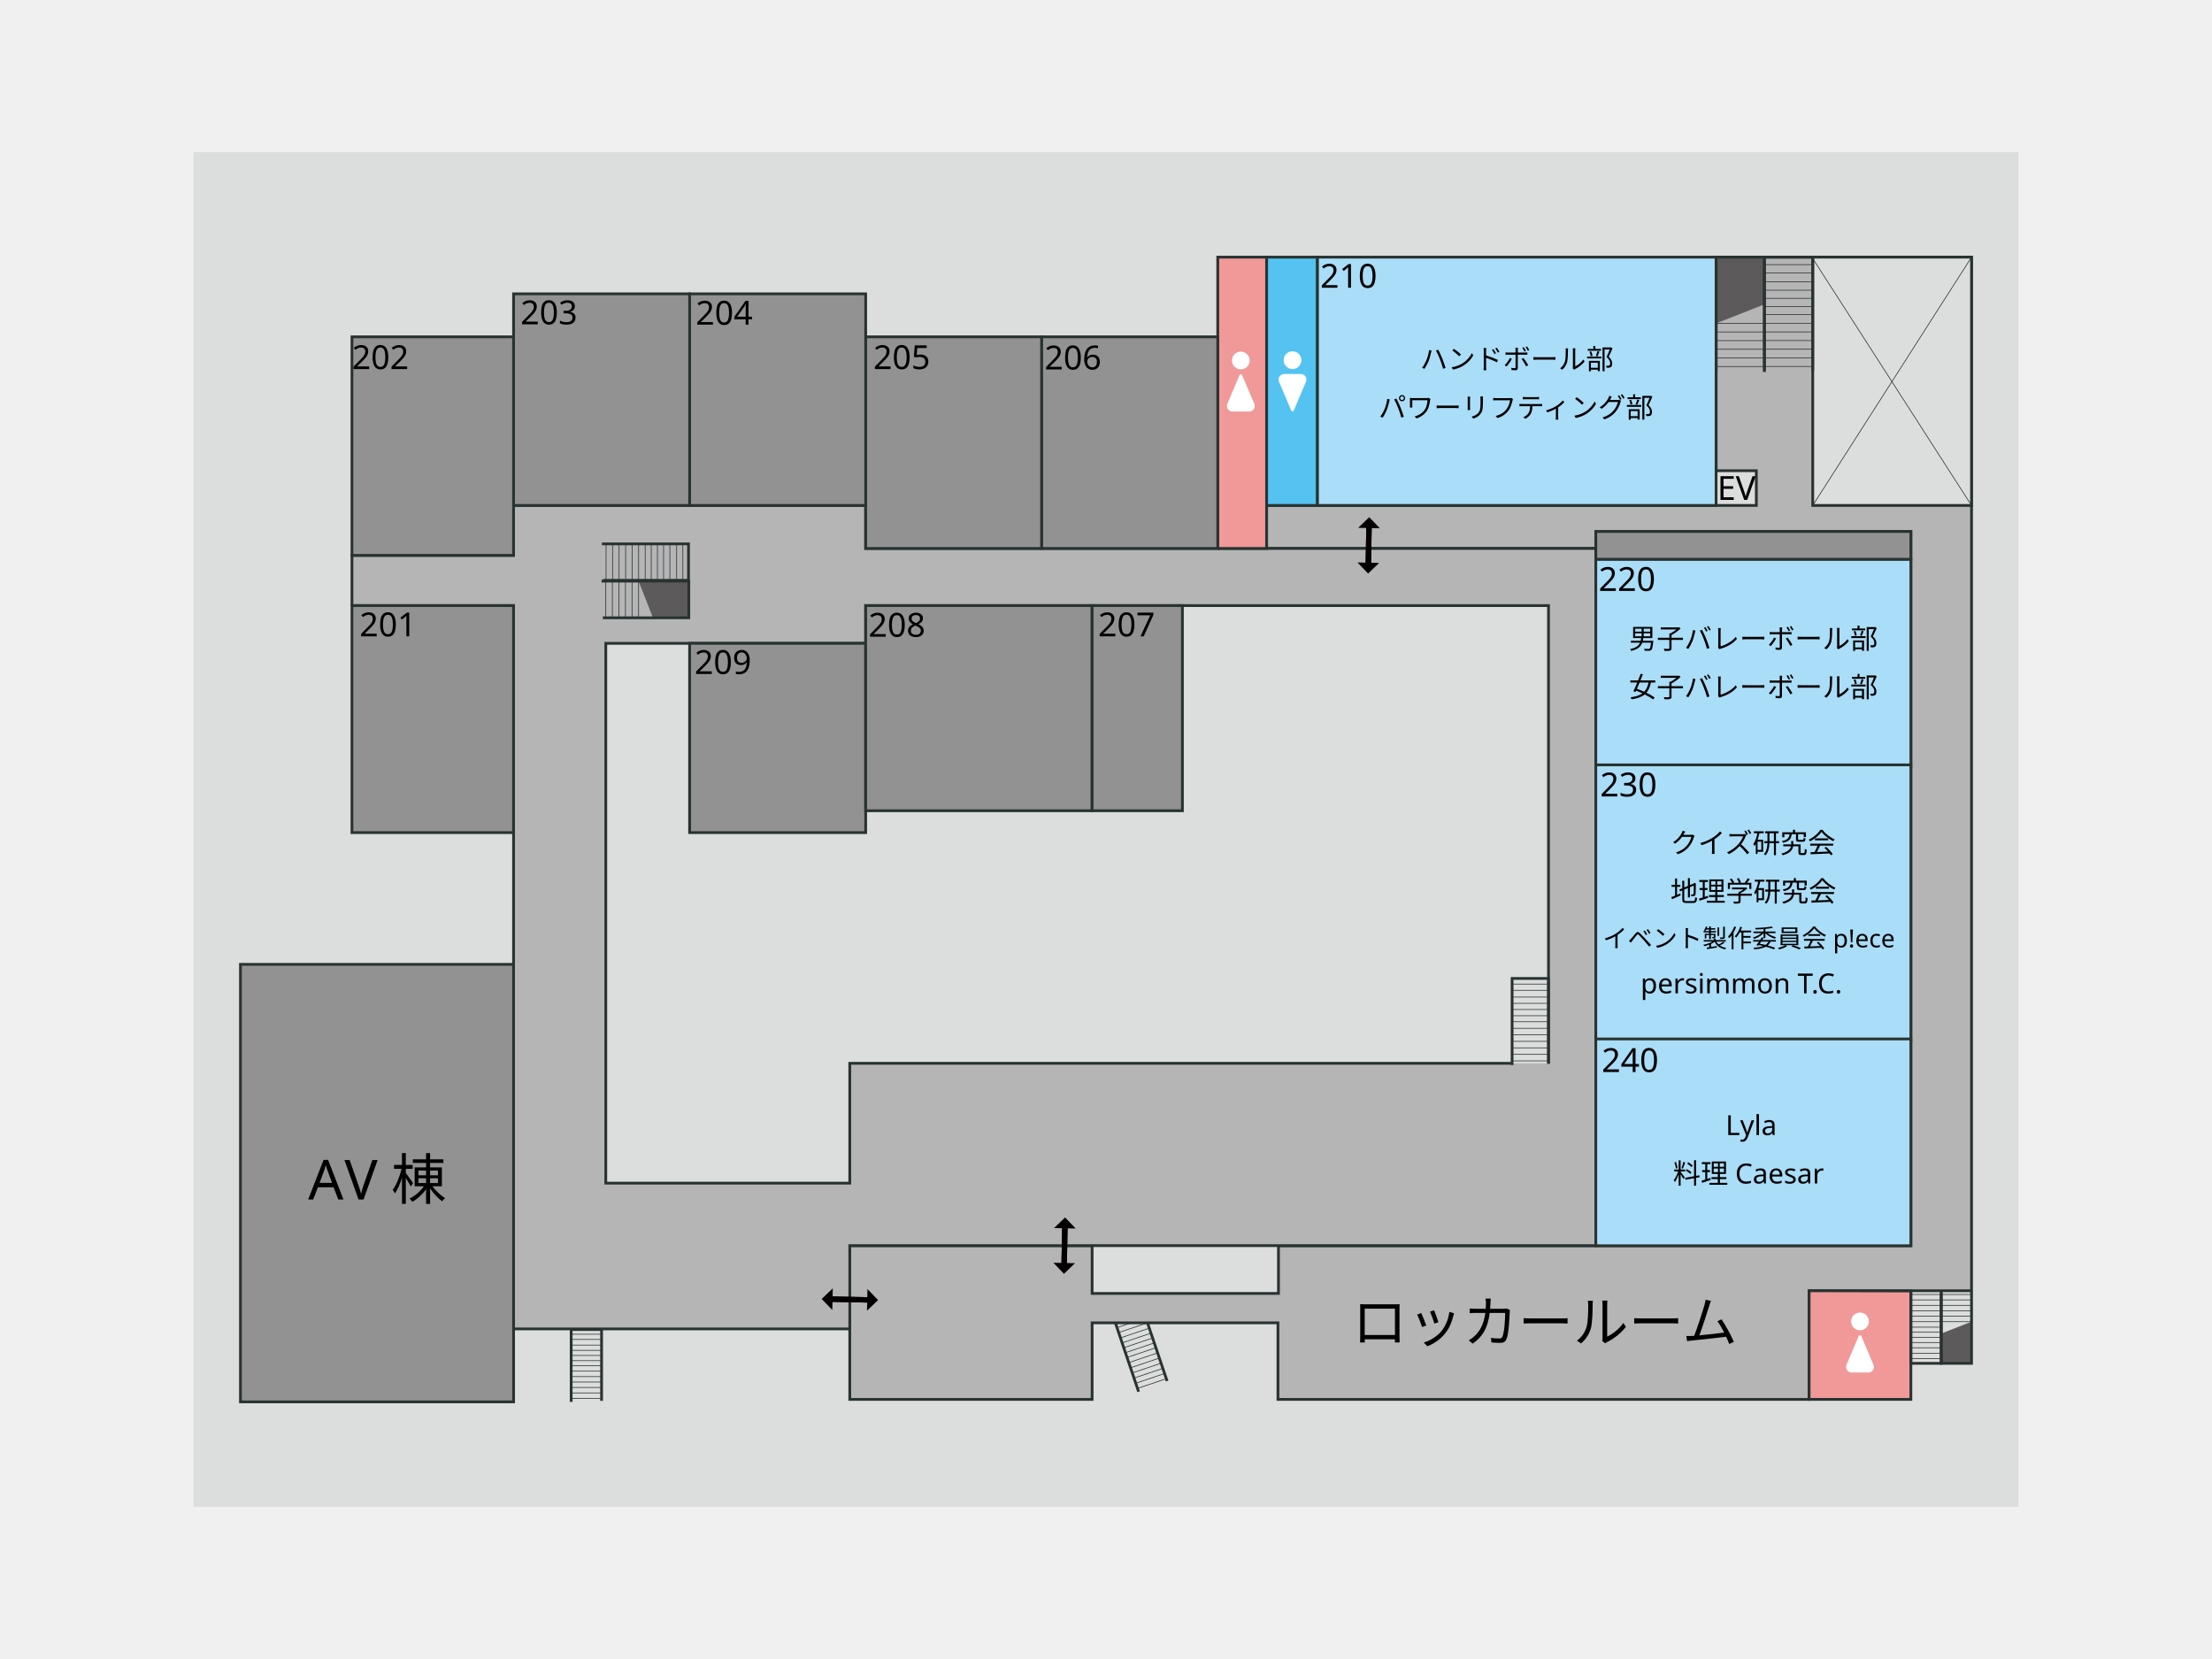
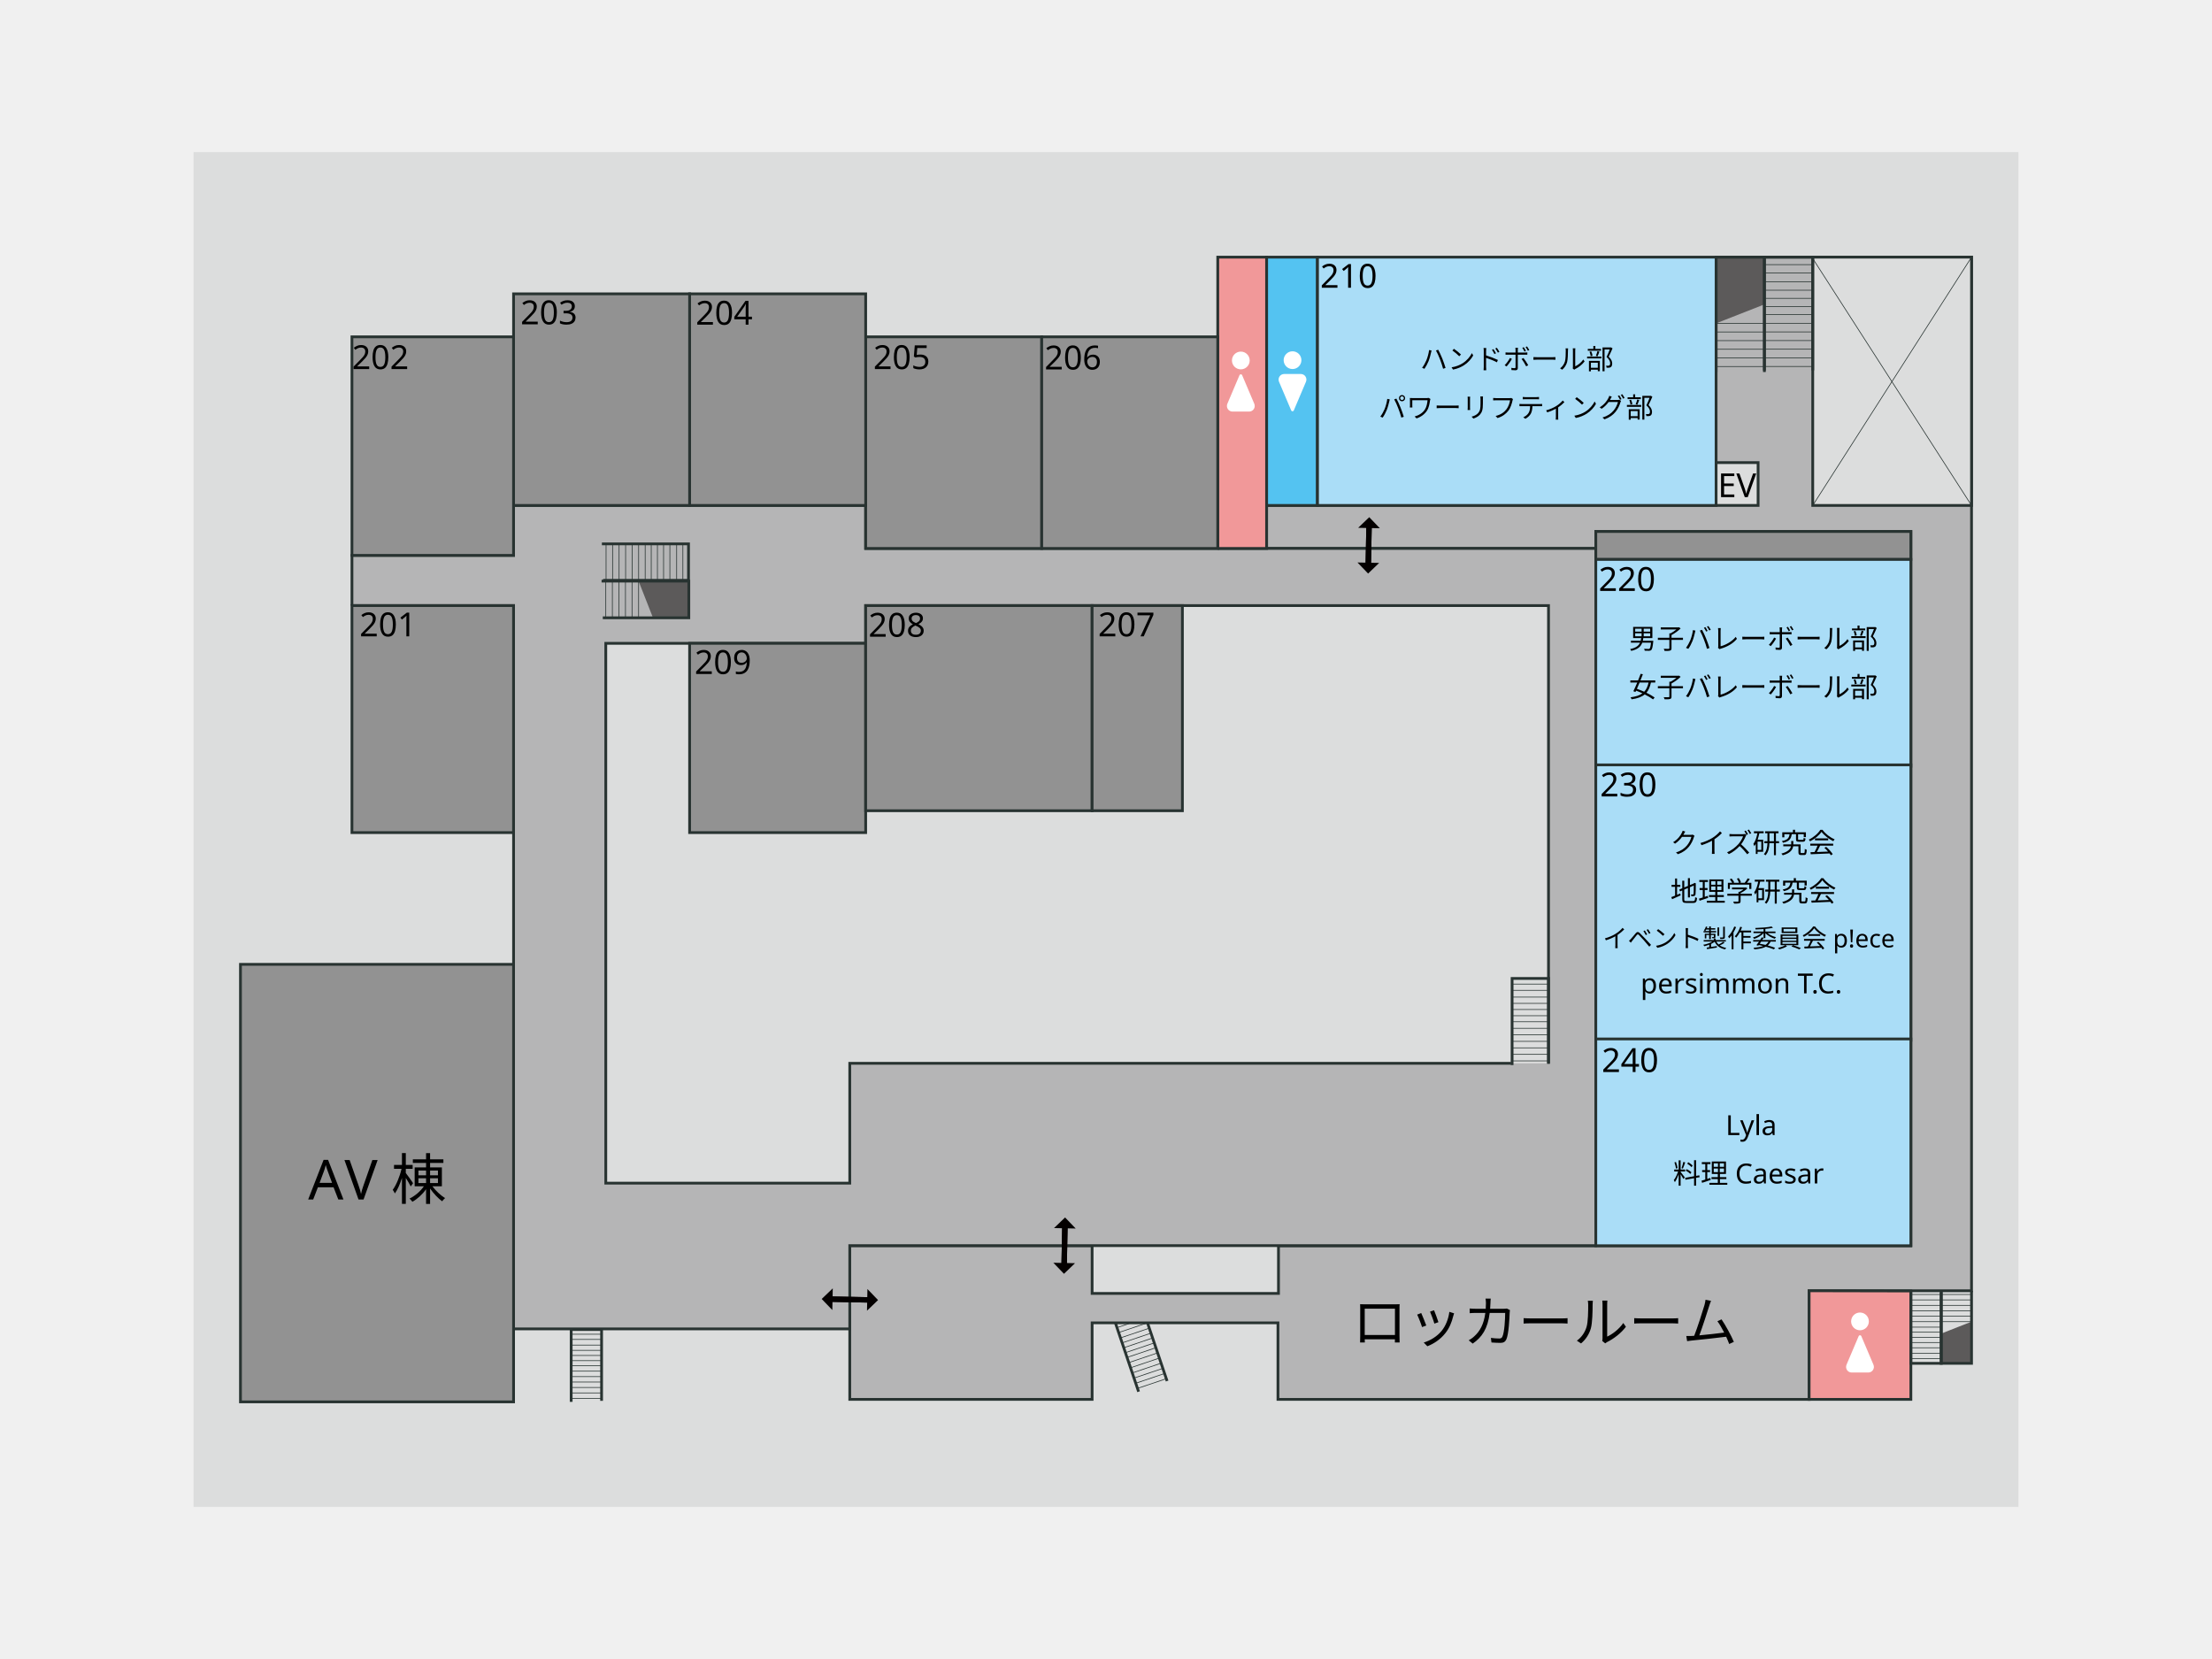
<svg xmlns="http://www.w3.org/2000/svg" version="1.1" x="0px" y="0px" width="800px" height="600px" viewBox="0 0 800 600" enable-background="new 0 0 800 600" xml:space="preserve">
  <g id="背景">
    <polyline id="base" fill="#DCDDDD" points="70,55 730,55 730,545 70,545  " />
  </g>
  <g id="廊下">
    <g id="階段_00000041291255900824618570000013429189157844668068_">
      <polyline fill="none" stroke="#283331" stroke-miterlimit="10" points="411.79,503.33 403.43,478.54 413.86,475.02 422.1,499.47       " />
      <line fill="none" stroke="#283331" stroke-width="0.25" stroke-miterlimit="10" x1="408.24" y1="492.81" x2="418.67" y2="489.29" />
      <line fill="none" stroke="#283331" stroke-width="0.25" stroke-miterlimit="10" x1="408.87" y1="494.68" x2="419.3" y2="491.16" />
      <line fill="none" stroke="#283331" stroke-width="0.25" stroke-miterlimit="10" x1="409.5" y1="496.54" x2="419.93" y2="493.02" />
      <line fill="none" stroke="#283331" stroke-width="0.25" stroke-miterlimit="10" x1="410.13" y1="498.4" x2="420.55" y2="494.89" />
      <line fill="none" stroke="#283331" stroke-width="0.25" stroke-miterlimit="10" x1="410.76" y1="500.27" x2="421.18" y2="496.75" />
      <line fill="none" stroke="#283331" stroke-width="0.25" stroke-miterlimit="10" x1="421.81" y1="498.62" x2="411.39" y2="502.13" />
      <line fill="none" stroke="#283331" stroke-width="0.25" stroke-miterlimit="10" x1="407.61" y1="490.93" x2="418.04" y2="487.42" />
      <line fill="none" stroke="#283331" stroke-width="0.25" stroke-miterlimit="10" x1="407.03" y1="489.21" x2="417.45" y2="485.69" />
      <line fill="none" stroke="#283331" stroke-width="0.25" stroke-miterlimit="10" x1="406.43" y1="487.43" x2="416.85" y2="483.91" />
      <line fill="none" stroke="#283331" stroke-width="0.25" stroke-miterlimit="10" x1="405.84" y1="485.67" x2="416.26" y2="482.16" />
      <line fill="none" stroke="#283331" stroke-width="0.25" stroke-miterlimit="10" x1="405.23" y1="483.87" x2="415.65" y2="480.36" />
      <line fill="none" stroke="#283331" stroke-width="0.25" stroke-miterlimit="10" x1="404.58" y1="481.93" x2="415" y2="478.42" />
      <line fill="none" stroke="#283331" stroke-width="0.25" stroke-miterlimit="10" x1="403.98" y1="480.16" x2="414.4" y2="476.64" />
    </g>
-     <polyline fill="#B5B5B6" stroke="#283331" stroke-miterlimit="10" points="458.08,198.35 458.08,182.8 620.65,182.8 635.2,182.8    635.2,170.24 620.65,170.24 620.65,93 713.03,93 713.03,466.82 654.29,466.82 654.29,506.11 462.19,506.11 462.19,478.42    394.98,478.42 394.98,506.11 307.33,506.11 307.33,450.5 394.98,450.5 394.98,467.79 462.38,467.79 462.38,450.54 691.09,450.54    691.09,192.22 577.14,192.22 577.14,198.35 458.08,198.35  " />
+     <polyline fill="#B5B5B6" stroke="#283331" stroke-miterlimit="10" points="458.08,198.35 458.08,182.8 620.65,182.8 635.84,182.8    635.84,167.3 620.34,167.3 620.65,93 713.03,93 713.03,466.82 654.29,466.82 654.29,506.11 462.19,506.11 462.19,478.42    394.98,478.42 394.98,506.11 307.33,506.11 307.33,450.5 394.98,450.5 394.98,467.79 462.38,467.79 462.38,450.54 691.09,450.54    691.09,192.22 577.14,192.22 577.14,198.35 458.08,198.35  " />
    <polyline fill="#B5B5B6" stroke="#283331" stroke-miterlimit="10" points="127.29,219.02 127.29,200.86 185.74,200.86    185.74,182.8 313.08,182.8 313.08,198.35 577.14,198.35 577.14,450.5 307.33,450.5 307.33,480.61 185.74,480.61 185.74,219.02    127.29,219.02  " />
    <polyline fill="#DCDDDD" stroke="#283331" stroke-miterlimit="10" points="560.04,384.56 560.04,219.02 427.63,219.02    313.08,219.02 313.08,232.67 249.41,232.67 219.09,232.67 219.09,427.9 307.33,427.9 307.33,384.56 546.51,384.56  " />
    <g id="矢印_00000134937419308838802610000009769381300552030892_">
      <path fill="#040000" d="M494.79,207.43l4-3.84l-2.94-0.06l0.29-14.71l-1.96-0.04l-0.29,14.71l-2.94-0.06L494.79,207.43z" />
      <path fill="#040000" d="M495.2,187.05l-4,3.84l2.94,0.06l-0.29,14.71l1.96,0.04l0.29-14.71l2.94,0.06L495.2,187.05z" />
    </g>
    <g id="矢印_00000111891373794203537560000014162577175614279867_">
      <path fill="#040000" d="M384.8,460.69l4-3.84l-2.94-0.06l0.29-14.71l-1.96-0.04l-0.29,14.71l-2.94-0.06L384.8,460.69z" />
      <path fill="#040000" d="M385.2,440.31l-4,3.84l2.94,0.06l-0.29,14.71l1.96,0.04l0.29-14.71l2.94,0.06L385.2,440.31z" />
    </g>
    <g id="矢印_00000086681061681913868580000000592518892064945824_">
      <path fill="#040000" d="M297.18,469.79l3.84,4l0.06-2.94l14.71,0.29l0.04-1.96l-14.71-0.29l0.06-2.94L297.18,469.79z" />
      <path fill="#040000" d="M317.56,470.19l-3.84-4l-0.06,2.94l-14.71-0.29l-0.04,1.96l14.71,0.29l-0.06,2.94L317.56,470.19z" />
    </g>
    <polyline fill="#DCDDDD" stroke="#283331" stroke-miterlimit="10" points="655.6,93 655.6,182.8 713.03,182.8 713.03,93 655.6,93     " />
    <line fill="none" stroke="#283331" stroke-width="0.25" stroke-miterlimit="10" x1="713.03" y1="93" x2="655.6" y2="182.8" />
    <line fill="none" stroke="#283331" stroke-width="0.25" stroke-miterlimit="10" x1="655.6" y1="93.49" x2="713.03" y2="182.8" />
  </g>
  <g id="男性用トイレ">
    <polyline fill="#54C3F1" stroke="#283331" stroke-miterlimit="10" points="458.08,182.8 476.45,182.8 476.45,93 458.08,93    458.08,182.8  " />
  </g>
  <g id="女性用トイレ">
    <polyline fill="#F19899" stroke="#283331" stroke-miterlimit="10" points="440.42,198.35 458.08,198.35 458.08,93 440.42,93    440.42,198.35  " />
    <polygon fill="#F19899" stroke="#283331" stroke-miterlimit="10" points="691.09,466.9 654.29,466.82 654.29,506.11 691.09,506.11     " />
  </g>
  <g id="使用不可能教室等">
    <rect x="313.08" y="121.82" fill="#929292" stroke="#283331" stroke-miterlimit="10" width="63.67" height="76.53" />
    <rect x="249.41" y="106.27" fill="#929292" stroke="#283331" stroke-miterlimit="10" width="63.67" height="76.53" />
    <rect x="185.74" y="106.27" fill="#929292" stroke="#283331" stroke-miterlimit="10" width="63.67" height="76.53" />
    <rect x="127.29" y="219.02" fill="#929292" stroke="#283331" stroke-miterlimit="10" width="58.44" height="82.1" />
    <rect x="127.29" y="121.82" fill="#929292" stroke="#283331" stroke-miterlimit="10" width="58.44" height="79.04" />
    <rect x="249.41" y="232.67" fill="#929292" stroke="#283331" stroke-miterlimit="10" width="63.67" height="68.45" />
    <rect x="376.75" y="121.82" fill="#929292" stroke="#283331" stroke-miterlimit="10" width="63.67" height="76.53" />
    <rect x="313.08" y="219.02" fill="#929292" stroke="#283331" stroke-miterlimit="10" width="81.9" height="74.19" />
    <rect x="394.98" y="219.02" fill="#929292" stroke="#283331" stroke-miterlimit="10" width="32.65" height="74.19" />
    <polyline fill="#929292" stroke="#283331" stroke-miterlimit="10" points="185.74,348.77 86.97,348.77 86.97,507 185.74,507    185.74,348.77  " />
    <rect x="577.14" y="192.22" fill="#929292" stroke="#283331" stroke-miterlimit="10" width="113.95" height="10.11" />
  </g>
  <g id="階段">
    <g>
      <polygon fill="#5C5A5A" points="230.96,210.17 236.16,223.43 249.12,223.43 249.12,210.17   " />
      <polyline fill="none" stroke="#283331" stroke-miterlimit="10" points="218.01,223.43 249.12,223.43 249.12,210.17 217.57,210.17       " />
      <line fill="none" stroke="#283331" stroke-width="0.25" stroke-miterlimit="10" x1="230.96" y1="210.17" x2="230.96" y2="223.43" />
      <line fill="none" stroke="#283331" stroke-width="0.25" stroke-miterlimit="10" x1="228.58" y1="210.17" x2="228.58" y2="223.43" />
      <line fill="none" stroke="#283331" stroke-width="0.25" stroke-miterlimit="10" x1="226.21" y1="210.17" x2="226.21" y2="223.43" />
      <line fill="none" stroke="#283331" stroke-width="0.25" stroke-miterlimit="10" x1="223.84" y1="210.17" x2="223.84" y2="223.43" />
      <line fill="none" stroke="#283331" stroke-width="0.25" stroke-miterlimit="10" x1="221.47" y1="210.17" x2="221.47" y2="223.43" />
      <line fill="none" stroke="#283331" stroke-width="0.25" stroke-miterlimit="10" x1="219.09" y1="210.17" x2="219.09" y2="223.43" />
    </g>
    <g>
      <polygon fill="#5C5A5A" points="713.03,478 702.03,482.32 702.03,493.07 713.03,493.07   " />
      <polyline fill="none" stroke="#283331" stroke-miterlimit="10" points="702.03,467.27 702.03,493.07 713.03,493.07 713.03,466.9       " />
      <line fill="none" stroke="#283331" stroke-width="0.25" stroke-miterlimit="10" x1="713.03" y1="478" x2="702.03" y2="478" />
      <line fill="none" stroke="#283331" stroke-width="0.25" stroke-miterlimit="10" x1="713.03" y1="476.04" x2="702.03" y2="476.04" />
      <line fill="none" stroke="#283331" stroke-width="0.25" stroke-miterlimit="10" x1="713.03" y1="474.07" x2="702.03" y2="474.07" />
      <line fill="none" stroke="#283331" stroke-width="0.25" stroke-miterlimit="10" x1="713.03" y1="472.1" x2="702.03" y2="472.1" />
      <line fill="none" stroke="#283331" stroke-width="0.25" stroke-miterlimit="10" x1="713.03" y1="470.13" x2="702.03" y2="470.13" />
      <line fill="none" stroke="#283331" stroke-width="0.25" stroke-miterlimit="10" x1="702.03" y1="468.17" x2="713.03" y2="468.17" />
    </g>
    <g>
      <polyline fill="none" stroke="#283331" stroke-miterlimit="10" points="702.1,466.9 702.1,493.07 691.09,493.07 691.09,467.27       " />
      <line fill="none" stroke="#283331" stroke-width="0.25" stroke-miterlimit="10" x1="702.1" y1="478" x2="691.09" y2="478" />
      <line fill="none" stroke="#283331" stroke-width="0.25" stroke-miterlimit="10" x1="702.1" y1="476.04" x2="691.09" y2="476.04" />
      <line fill="none" stroke="#283331" stroke-width="0.25" stroke-miterlimit="10" x1="702.1" y1="474.07" x2="691.09" y2="474.07" />
      <line fill="none" stroke="#283331" stroke-width="0.25" stroke-miterlimit="10" x1="702.1" y1="472.1" x2="691.09" y2="472.1" />
      <line fill="none" stroke="#283331" stroke-width="0.25" stroke-miterlimit="10" x1="702.1" y1="470.13" x2="691.09" y2="470.13" />
      <line fill="none" stroke="#283331" stroke-width="0.25" stroke-miterlimit="10" x1="691.09" y1="468.17" x2="702.1" y2="468.17" />
      <line fill="none" stroke="#283331" stroke-width="0.25" stroke-miterlimit="10" x1="702.1" y1="479.98" x2="691.09" y2="479.98" />
      <line fill="none" stroke="#283331" stroke-width="0.25" stroke-miterlimit="10" x1="702.1" y1="481.81" x2="691.09" y2="481.81" />
      <line fill="none" stroke="#283331" stroke-width="0.25" stroke-miterlimit="10" x1="702.1" y1="483.68" x2="691.09" y2="483.68" />
      <line fill="none" stroke="#283331" stroke-width="0.25" stroke-miterlimit="10" x1="702.1" y1="485.54" x2="691.09" y2="485.54" />
      <line fill="none" stroke="#283331" stroke-width="0.25" stroke-miterlimit="10" x1="702.1" y1="487.44" x2="691.09" y2="487.44" />
      <line fill="none" stroke="#283331" stroke-width="0.25" stroke-miterlimit="10" x1="702.1" y1="489.48" x2="691.09" y2="489.48" />
      <line fill="none" stroke="#283331" stroke-width="0.25" stroke-miterlimit="10" x1="702.1" y1="491.36" x2="691.09" y2="491.36" />
    </g>
    <g>
      <polyline fill="none" stroke="#283331" stroke-miterlimit="10" points="206.57,507 206.57,480.84 217.57,480.84 217.57,506.63       " />
      <line fill="none" stroke="#283331" stroke-width="0.25" stroke-miterlimit="10" x1="206.57" y1="495.9" x2="217.57" y2="495.9" />
      <line fill="none" stroke="#283331" stroke-width="0.25" stroke-miterlimit="10" x1="206.57" y1="497.87" x2="217.57" y2="497.87" />
      <line fill="none" stroke="#283331" stroke-width="0.25" stroke-miterlimit="10" x1="206.57" y1="499.83" x2="217.57" y2="499.83" />
      <line fill="none" stroke="#283331" stroke-width="0.25" stroke-miterlimit="10" x1="206.57" y1="501.8" x2="217.57" y2="501.8" />
      <line fill="none" stroke="#283331" stroke-width="0.25" stroke-miterlimit="10" x1="206.57" y1="503.77" x2="217.57" y2="503.77" />
      <line fill="none" stroke="#283331" stroke-width="0.25" stroke-miterlimit="10" x1="217.57" y1="505.74" x2="206.57" y2="505.74" />
      <line fill="none" stroke="#283331" stroke-width="0.25" stroke-miterlimit="10" x1="206.57" y1="493.92" x2="217.57" y2="493.92" />
      <line fill="none" stroke="#283331" stroke-width="0.25" stroke-miterlimit="10" x1="206.57" y1="492.1" x2="217.57" y2="492.1" />
      <line fill="none" stroke="#283331" stroke-width="0.25" stroke-miterlimit="10" x1="206.57" y1="490.22" x2="217.57" y2="490.22" />
      <line fill="none" stroke="#283331" stroke-width="0.25" stroke-miterlimit="10" x1="206.57" y1="488.37" x2="217.57" y2="488.37" />
      <line fill="none" stroke="#283331" stroke-width="0.25" stroke-miterlimit="10" x1="206.57" y1="486.47" x2="217.57" y2="486.47" />
      <line fill="none" stroke="#283331" stroke-width="0.25" stroke-miterlimit="10" x1="206.57" y1="484.42" x2="217.57" y2="484.42" />
      <line fill="none" stroke="#283331" stroke-width="0.25" stroke-miterlimit="10" x1="206.57" y1="482.54" x2="217.57" y2="482.54" />
    </g>
    <g>
      <polyline fill="none" stroke="#283331" stroke-miterlimit="10" points="217.68,196.7 249.01,196.7 249.01,209.88 218.12,209.88       " />
      <line fill="none" stroke="#283331" stroke-width="0.25" stroke-miterlimit="10" x1="230.97" y1="196.7" x2="230.97" y2="209.88" />
      <line fill="none" stroke="#283331" stroke-width="0.25" stroke-miterlimit="10" x1="228.62" y1="196.7" x2="228.62" y2="209.88" />
      <line fill="none" stroke="#283331" stroke-width="0.25" stroke-miterlimit="10" x1="226.26" y1="196.7" x2="226.26" y2="209.88" />
      <line fill="none" stroke="#283331" stroke-width="0.25" stroke-miterlimit="10" x1="223.9" y1="196.7" x2="223.9" y2="209.88" />
      <line fill="none" stroke="#283331" stroke-width="0.25" stroke-miterlimit="10" x1="221.55" y1="196.7" x2="221.55" y2="209.88" />
      <line fill="none" stroke="#283331" stroke-width="0.25" stroke-miterlimit="10" x1="219.19" y1="209.88" x2="219.19" y2="196.7" />
      <line fill="none" stroke="#283331" stroke-width="0.25" stroke-miterlimit="10" x1="233.34" y1="196.7" x2="233.34" y2="209.88" />
      <line fill="none" stroke="#283331" stroke-width="0.25" stroke-miterlimit="10" x1="235.53" y1="196.7" x2="235.53" y2="209.88" />
      <line fill="none" stroke="#283331" stroke-width="0.25" stroke-miterlimit="10" x1="237.77" y1="196.7" x2="237.77" y2="209.88" />
      <line fill="none" stroke="#283331" stroke-width="0.25" stroke-miterlimit="10" x1="239.99" y1="196.7" x2="239.99" y2="209.88" />
      <line fill="none" stroke="#283331" stroke-width="0.25" stroke-miterlimit="10" x1="242.27" y1="196.7" x2="242.27" y2="209.88" />
      <line fill="none" stroke="#283331" stroke-width="0.25" stroke-miterlimit="10" x1="244.72" y1="196.7" x2="244.72" y2="209.88" />
      <line fill="none" stroke="#283331" stroke-width="0.25" stroke-miterlimit="10" x1="246.97" y1="196.7" x2="246.97" y2="209.88" />
    </g>
    <g>
      <polyline fill="none" stroke="#283331" stroke-miterlimit="10" points="546.87,385.2 546.87,353.87 560.04,353.87 560.04,384.76       " />
      <line fill="none" stroke="#283331" stroke-width="0.25" stroke-miterlimit="10" x1="546.87" y1="371.9" x2="560.04" y2="371.9" />
      <line fill="none" stroke="#283331" stroke-width="0.25" stroke-miterlimit="10" x1="546.87" y1="374.26" x2="560.04" y2="374.26" />
      <line fill="none" stroke="#283331" stroke-width="0.25" stroke-miterlimit="10" x1="546.87" y1="376.62" x2="560.04" y2="376.62" />
      <line fill="none" stroke="#283331" stroke-width="0.25" stroke-miterlimit="10" x1="546.87" y1="378.97" x2="560.04" y2="378.97" />
      <line fill="none" stroke="#283331" stroke-width="0.25" stroke-miterlimit="10" x1="546.87" y1="381.33" x2="560.04" y2="381.33" />
      <line fill="none" stroke="#283331" stroke-width="0.25" stroke-miterlimit="10" x1="560.04" y1="383.69" x2="546.87" y2="383.69" />
      <line fill="none" stroke="#283331" stroke-width="0.25" stroke-miterlimit="10" x1="546.87" y1="369.53" x2="560.04" y2="369.53" />
      <line fill="none" stroke="#283331" stroke-width="0.25" stroke-miterlimit="10" x1="546.87" y1="367.35" x2="560.04" y2="367.35" />
      <line fill="none" stroke="#283331" stroke-width="0.25" stroke-miterlimit="10" x1="546.87" y1="365.1" x2="560.04" y2="365.1" />
      <line fill="none" stroke="#283331" stroke-width="0.25" stroke-miterlimit="10" x1="546.87" y1="362.88" x2="560.04" y2="362.88" />
      <line fill="none" stroke="#283331" stroke-width="0.25" stroke-miterlimit="10" x1="546.87" y1="360.61" x2="560.04" y2="360.61" />
      <line fill="none" stroke="#283331" stroke-width="0.25" stroke-miterlimit="10" x1="546.87" y1="358.16" x2="560.04" y2="358.16" />
      <line fill="none" stroke="#283331" stroke-width="0.25" stroke-miterlimit="10" x1="546.87" y1="355.91" x2="560.04" y2="355.91" />
    </g>
    <g>
      <polygon fill="#5C5A5A" points="620.65,116.94 638.12,110.09 638.12,93.02 620.65,93.02   " />
      <polyline fill="none" stroke="#283331" stroke-miterlimit="10" points="638.12,133.99 638.12,93.02 620.65,93.02 620.65,134.57       " />
      <line fill="none" stroke="#283331" stroke-width="0.25" stroke-miterlimit="10" x1="620.65" y1="116.94" x2="638.12" y2="116.94" />
      <line fill="none" stroke="#283331" stroke-width="0.25" stroke-miterlimit="10" x1="620.65" y1="120.06" x2="638.12" y2="120.06" />
      <line fill="none" stroke="#283331" stroke-width="0.25" stroke-miterlimit="10" x1="620.65" y1="123.19" x2="638.12" y2="123.19" />
      <line fill="none" stroke="#283331" stroke-width="0.25" stroke-miterlimit="10" x1="620.65" y1="126.31" x2="638.12" y2="126.31" />
      <line fill="none" stroke="#283331" stroke-width="0.25" stroke-miterlimit="10" x1="620.65" y1="129.44" x2="638.12" y2="129.44" />
      <line fill="none" stroke="#283331" stroke-width="0.25" stroke-miterlimit="10" x1="620.65" y1="132.56" x2="638.12" y2="132.56" />
    </g>
    <g>
      <polyline fill="none" stroke="#283331" stroke-miterlimit="10" points="638.12,134.55 638.12,93 655.6,93 655.6,133.97   " />
      <line fill="none" stroke="#283331" stroke-width="0.25" stroke-miterlimit="10" x1="638.12" y1="116.92" x2="655.6" y2="116.92" />
      <line fill="none" stroke="#283331" stroke-width="0.25" stroke-miterlimit="10" x1="638.12" y1="120.04" x2="655.6" y2="120.04" />
      <line fill="none" stroke="#283331" stroke-width="0.25" stroke-miterlimit="10" x1="638.12" y1="123.17" x2="655.6" y2="123.17" />
      <line fill="none" stroke="#283331" stroke-width="0.25" stroke-miterlimit="10" x1="638.12" y1="126.29" x2="655.6" y2="126.29" />
      <line fill="none" stroke="#283331" stroke-width="0.25" stroke-miterlimit="10" x1="638.12" y1="129.42" x2="655.6" y2="129.42" />
      <line fill="none" stroke="#283331" stroke-width="0.25" stroke-miterlimit="10" x1="655.6" y1="132.54" x2="638.12" y2="132.54" />
      <line fill="none" stroke="#283331" stroke-width="0.25" stroke-miterlimit="10" x1="638.12" y1="113.77" x2="655.6" y2="113.77" />
      <line fill="none" stroke="#283331" stroke-width="0.25" stroke-miterlimit="10" x1="638.12" y1="110.88" x2="655.6" y2="110.88" />
      <line fill="none" stroke="#283331" stroke-width="0.25" stroke-miterlimit="10" x1="638.12" y1="107.9" x2="655.6" y2="107.9" />
      <line fill="none" stroke="#283331" stroke-width="0.25" stroke-miterlimit="10" x1="638.12" y1="104.96" x2="655.6" y2="104.96" />
      <line fill="none" stroke="#283331" stroke-width="0.25" stroke-miterlimit="10" x1="638.12" y1="101.94" x2="655.6" y2="101.94" />
      <line fill="none" stroke="#283331" stroke-width="0.25" stroke-miterlimit="10" x1="638.12" y1="98.69" x2="655.6" y2="98.69" />
      <line fill="none" stroke="#283331" stroke-width="0.25" stroke-miterlimit="10" x1="638.12" y1="95.71" x2="655.6" y2="95.71" />
    </g>
  </g>
  <g id="トイレマーク">
    <g id="男女_00000163055238113385682580000003052031051972624515_">
      <path fill="#FFFFFF" d="M467.46,133.47c1.77,0,3.21-1.44,3.21-3.21s-1.44-3.21-3.21-3.21c-1.77,0-3.21,1.44-3.21,3.21    S465.68,133.47,467.46,133.47z" />
      <path fill="#FFFFFF" d="M470.46,135.26h-3.01h-3.01c-0.68,0-1.31,0.34-1.69,0.91c-0.37,0.57-0.44,1.28-0.17,1.91l4.4,10.36    c0.08,0.19,0.26,0.31,0.47,0.31c0.2,0,0.39-0.12,0.47-0.31l4.4-10.36c0.27-0.62,0.2-1.34-0.17-1.91    C471.78,135.6,471.14,135.26,470.46,135.26z" />
    </g>
    <g id="男女_00000013890565084325593260000004896884406664912516_">
      <path fill="#FFFFFF" d="M672.69,481.11c1.77,0,3.21-1.44,3.21-3.21s-1.44-3.21-3.21-3.21s-3.21,1.44-3.21,3.21    S670.92,481.11,672.69,481.11z" />
      <path fill="#FFFFFF" d="M677.56,493.57l-4.4-10.36c-0.08-0.19-0.26-0.31-0.47-0.31s-0.39,0.12-0.47,0.31l-4.4,10.36    c-0.27,0.62-0.2,1.34,0.17,1.91c0.37,0.57,1.01,0.91,1.69,0.91h3.01h3.01c0.68,0,1.31-0.34,1.69-0.91    C677.76,494.91,677.83,494.19,677.56,493.57z" />
    </g>
    <g id="男女_00000003790590595788226670000002672413336646232469_">
      <path fill="#FFFFFF" d="M448.76,133.58c1.77,0,3.21-1.44,3.21-3.21c0-1.77-1.44-3.21-3.21-3.21c-1.77,0-3.21,1.44-3.21,3.21    C445.55,132.14,446.98,133.58,448.76,133.58z" />
      <path fill="#FFFFFF" d="M453.63,146.03l-4.4-10.36c-0.08-0.19-0.26-0.31-0.47-0.31c-0.2,0-0.39,0.12-0.47,0.31l-4.4,10.36    c-0.27,0.62-0.2,1.34,0.17,1.91c0.37,0.57,1.01,0.91,1.69,0.91h3.01h3.01c0.68,0,1.31-0.34,1.69-0.91    C453.83,147.38,453.89,146.66,453.63,146.03z" />
    </g>
  </g>
  <g id="MLOC-available">
    <rect id="room210s" x="476.49" y="93" fill="#AADDF7" stroke="#283331" stroke-miterlimit="10" width="144.16" height="89.8" />
    <rect id="room220s" x="577.14" y="202.33" fill="#AADDF7" stroke="#283331" stroke-miterlimit="10" width="113.95" height="74.79" />
    <rect id="room230s" x="577.14" y="276.63" fill="#AADDF7" stroke="#283331" stroke-miterlimit="10" width="113.95" height="99.6" />
    <rect id="room240s" x="577.14" y="375.75" fill="#AADDF7" stroke="#283331" stroke-miterlimit="10" width="113.95" height="74.79" />
  </g>
  <g id="MNOINT-word">
-     <text transform="matrix(1 0 0 1 621.0821 180.7962)" font-family="'KozGoPr6N-Regular-83pv-RKSJ-H'" font-size="12px">EV</text>
+     <text transform="matrix(1 0 0 1 621.2878 179.796)" font-family="'KozGoPr6N-Regular-83pv-RKSJ-H'" font-size="12px">EV</text>
    <text transform="matrix(1 0 0 1 127.2901 133.4745)" font-family="'KozGoPr6N-Regular-83pv-RKSJ-H'" font-size="12px">202</text>
    <text transform="matrix(1 0 0 1 111.4537 433.8229)">
      <tspan x="0" y="0" font-family="'KozGoPr6N-Regular-83pv-RKSJ-H'" font-size="20px">A</tspan>
      <tspan x="13.12" y="0" font-family="'KozGoPr6N-Regular-83pv-RKSJ-H'" font-size="20px" letter-spacing="5">V</tspan>
      <tspan x="30" y="0" font-family="'KozGoPr6N-Regular-83pv-RKSJ-H'" font-size="20px">棟</tspan>
    </text>
    <text transform="matrix(1 0 0 1 488.9888 485.387)" font-family="'KozGoPr6N-Regular-83pv-RKSJ-H'" font-size="20px">ロッカールーム</text>
    <text transform="matrix(1 0 0 1 188.2451 117.2827)" font-family="'KozGoPr6N-Regular-83pv-RKSJ-H'" font-size="12px">203</text>
    <text transform="matrix(1 0 0 1 251.6008 117.4269)" font-family="'KozGoPr6N-Regular-83pv-RKSJ-H'" font-size="12px">204</text>
    <text transform="matrix(1 0 0 1 315.8328 133.4743)" font-family="'KozGoPr6N-Regular-83pv-RKSJ-H'" font-size="12px">205</text>
    <text transform="matrix(1 0 0 1 377.748 133.6182)" font-family="'KozGoPr6N-Regular-83pv-RKSJ-H'" font-size="12px">206</text>
    <text transform="matrix(1 0 0 1 397.1285 230.1384)" font-family="'KozGoPr6N-Regular-83pv-RKSJ-H'" font-size="12px">207</text>
    <text transform="matrix(1 0 0 1 314.0769 230.2823)" font-family="'KozGoPr6N-Regular-83pv-RKSJ-H'" font-size="12px">208</text>
    <text transform="matrix(1 0 0 1 251.1883 243.7452)" font-family="'KozGoPr6N-Regular-83pv-RKSJ-H'" font-size="12px">209</text>
    <text transform="matrix(1 0 0 1 130.0147 230.1384)" font-family="'KozGoPr6N-Regular-83pv-RKSJ-H'" font-size="12px">201</text>
    <text transform="matrix(1 0 0 1 477.4712 104.0706)" font-family="'KozGoPr6N-Regular-83pv-RKSJ-H'" font-size="12px">210</text>
    <text transform="matrix(1 0 0 1 578.1445 213.721)" font-family="'KozGoPr6N-Regular-83pv-RKSJ-H'" font-size="12px">220</text>
    <text transform="matrix(1 0 0 1 578.6812 288.0369)" font-family="'KozGoPr6N-Regular-83pv-RKSJ-H'" font-size="12px">230</text>
    <text transform="matrix(1 0 0 1 579.2693 387.7096)" font-family="'KozGoPr6N-Regular-83pv-RKSJ-H'" font-size="12px">240</text>
    <text transform="matrix(1 0 0 1 513.5728 133.4743)">
      <tspan x="0" y="0" font-family="'HiraginoSans-W5-83pv-RKSJ-H'" font-size="10px">ハンドボール部</tspan>
      <tspan x="-15" y="17.5" font-family="'HiraginoSans-W5-83pv-RKSJ-H'" font-size="10px">パワーリフティング部</tspan>
    </text>
    <text transform="matrix(1 0 0 1 589.1188 234.6009)">
      <tspan x="0" y="0" font-family="'HiraginoSans-W5-83pv-RKSJ-H'" font-size="10px">男子バレーボール部</tspan>
      <tspan x="0" y="17.5" font-family="'HiraginoSans-W5-83pv-RKSJ-H'" font-size="10px">女子バレーボール部</tspan>
    </text>
    <text transform="matrix(1 0 0 1 604.1192 308.5012)">
      <tspan x="0" y="0" font-family="'HiraginoSans-W5-83pv-RKSJ-H'" font-size="10px">クイズ研究会</tspan>
      <tspan x="0" y="17.5" font-family="'HiraginoSans-W5-83pv-RKSJ-H'" font-size="10px">地理学研究会</tspan>
      <tspan x="-24.46" y="34.12" font-family="'HiraginoSans-W5-83pv-RKSJ-H'" font-size="9px">イベント製作委員</tspan>
      <tspan x="47.54" y="34.12" font-family="'HiraginoSans-W5-83pv-RKSJ-H'" font-size="9px" letter-spacing="2">会</tspan>
      <tspan x="58.79" y="34.12" font-family="'HiraginoSans-W5-83pv-RKSJ-H'" font-size="9px">p!ece</tspan>
      <tspan x="-10.8" y="50.75" font-family="'HiraginoSans-W5-83pv-RKSJ-H'" font-size="10px">persimmon T.C.</tspan>
    </text>
    <text transform="matrix(1 0 0 1 624.0842 410.5188)">
      <tspan x="0" y="0" font-family="'HiraginoSans-W5-83pv-RKSJ-H'" font-size="10px">Lyla</tspan>
      <tspan x="-19.05" y="17.5" font-family="'HiraginoSans-W5-83pv-RKSJ-H'" font-size="10px">料</tspan>
      <tspan x="-9.05" y="17.5" font-family="'HiraginoSans-W5-83pv-RKSJ-H'" font-size="10px" letter-spacing="2">理</tspan>
      <tspan x="3.45" y="17.5" font-family="'HiraginoSans-W5-83pv-RKSJ-H'" font-size="10px">Caesar</tspan>
    </text>
  </g>
</svg>
